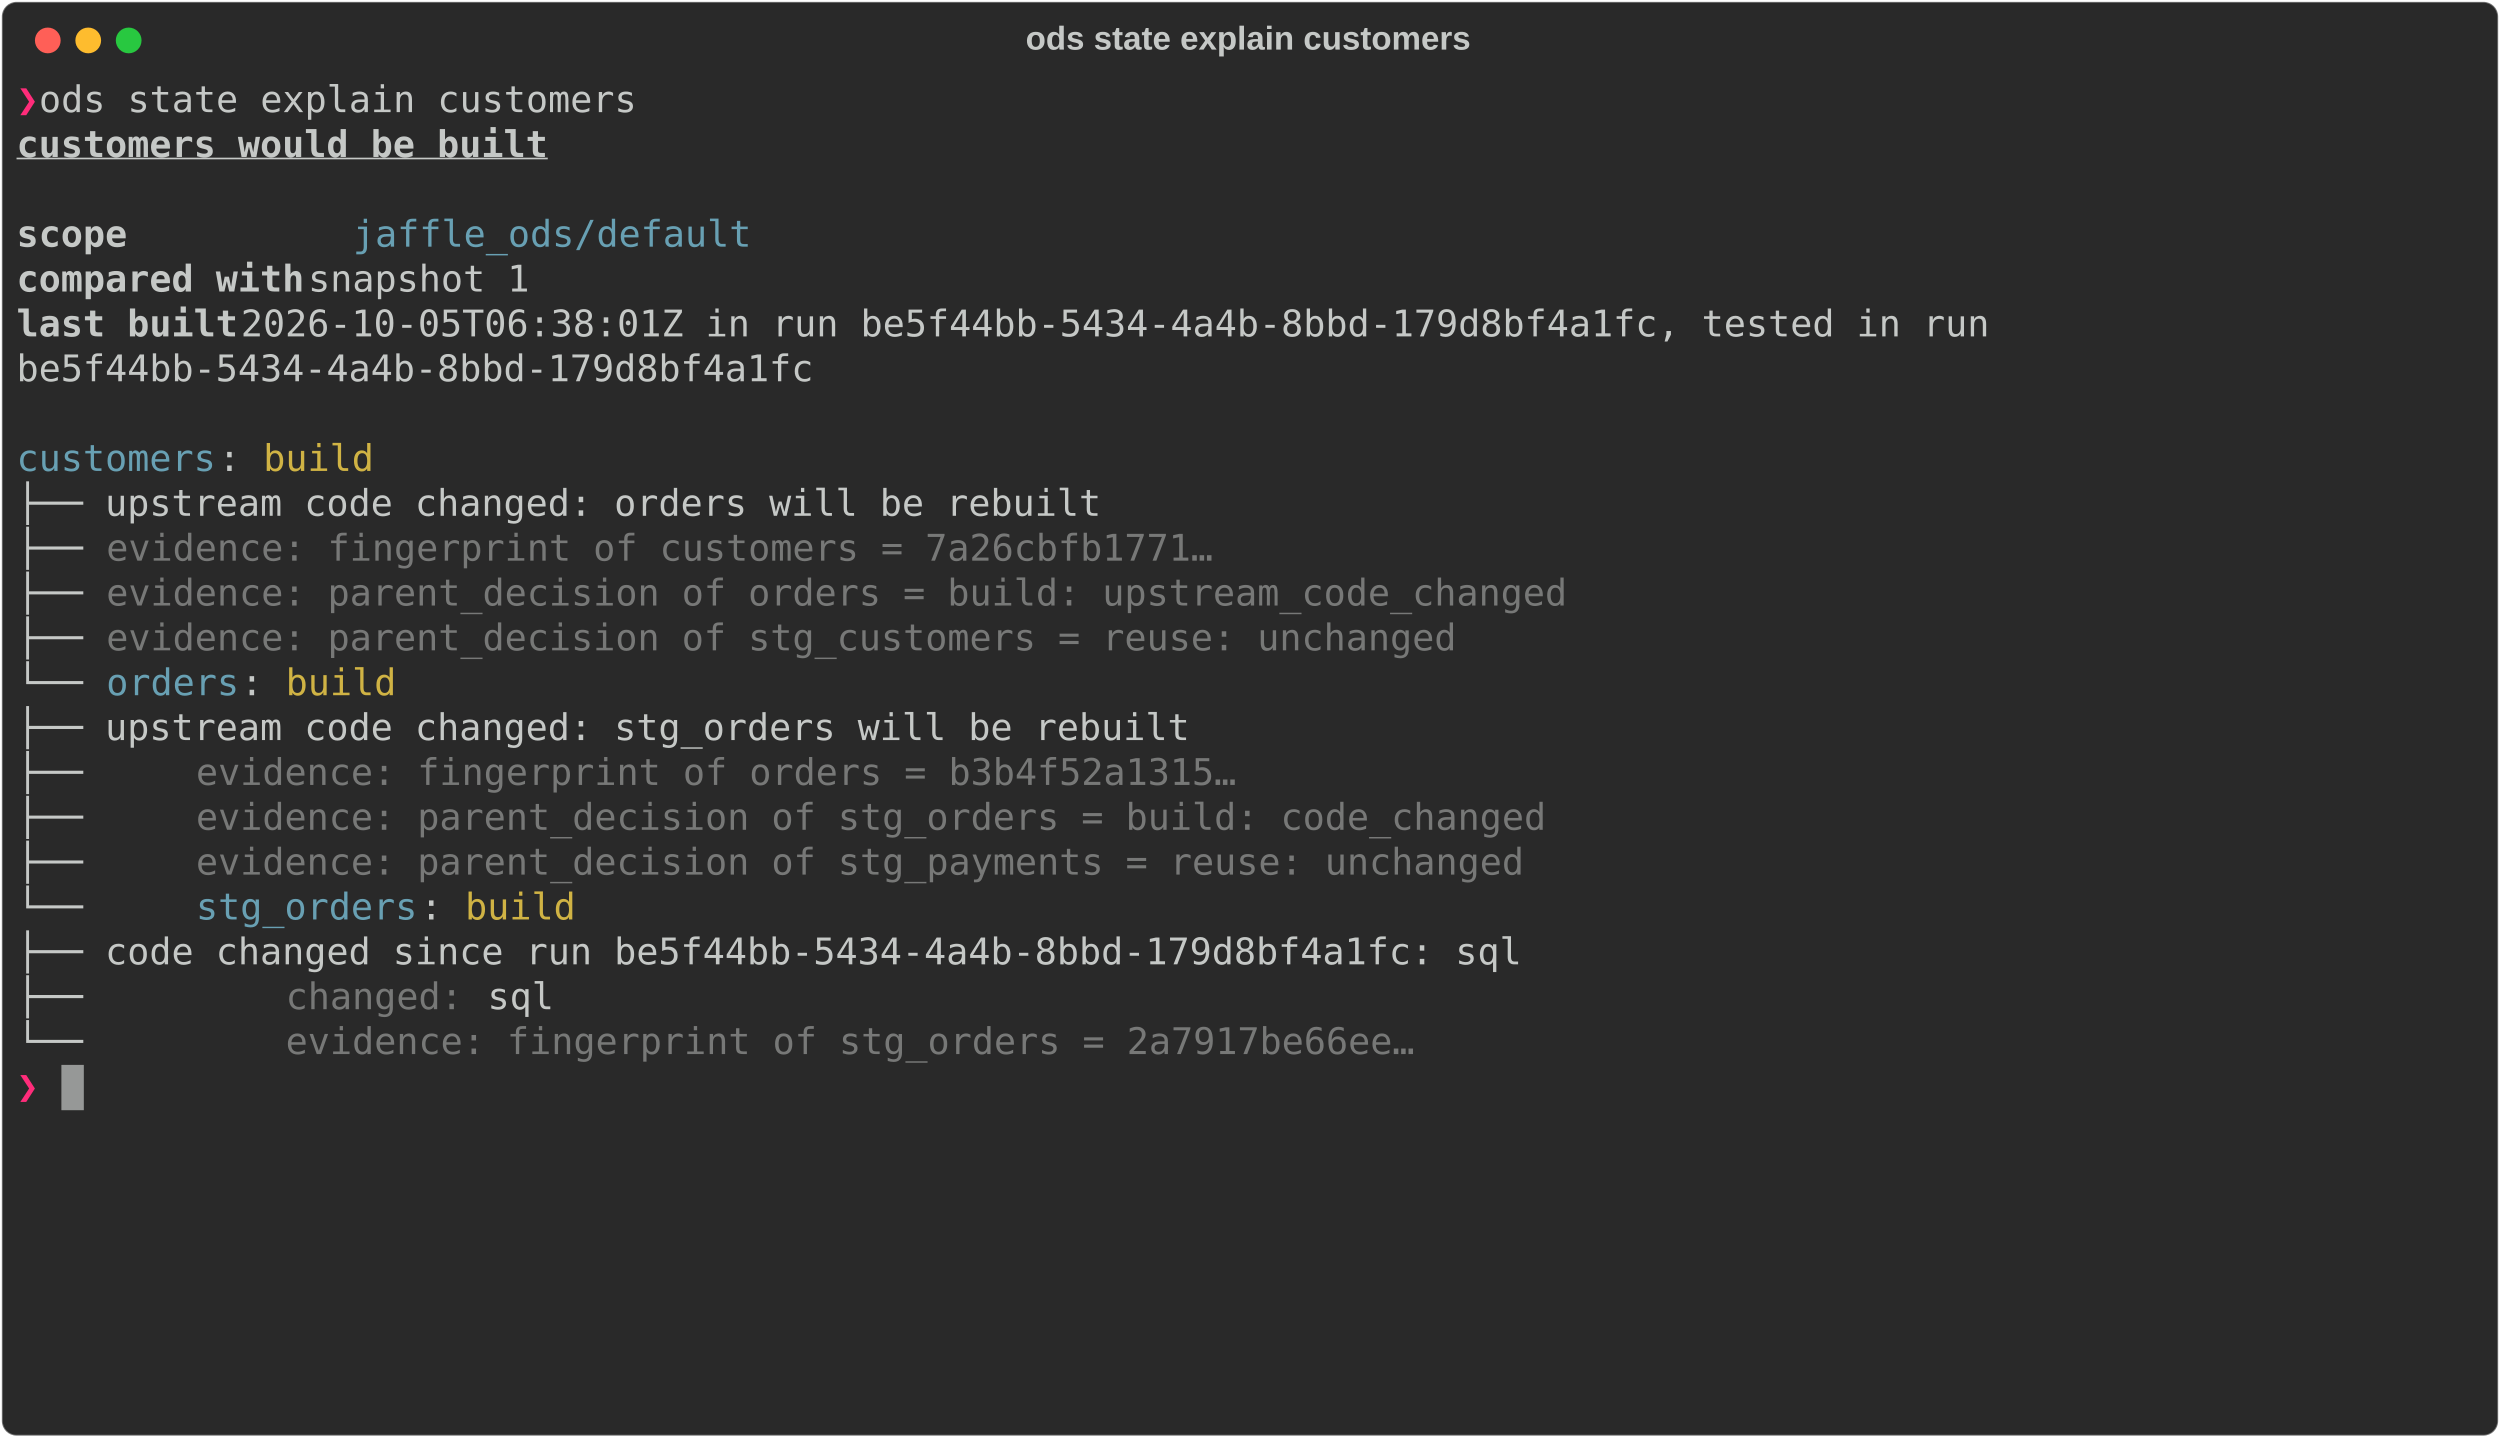
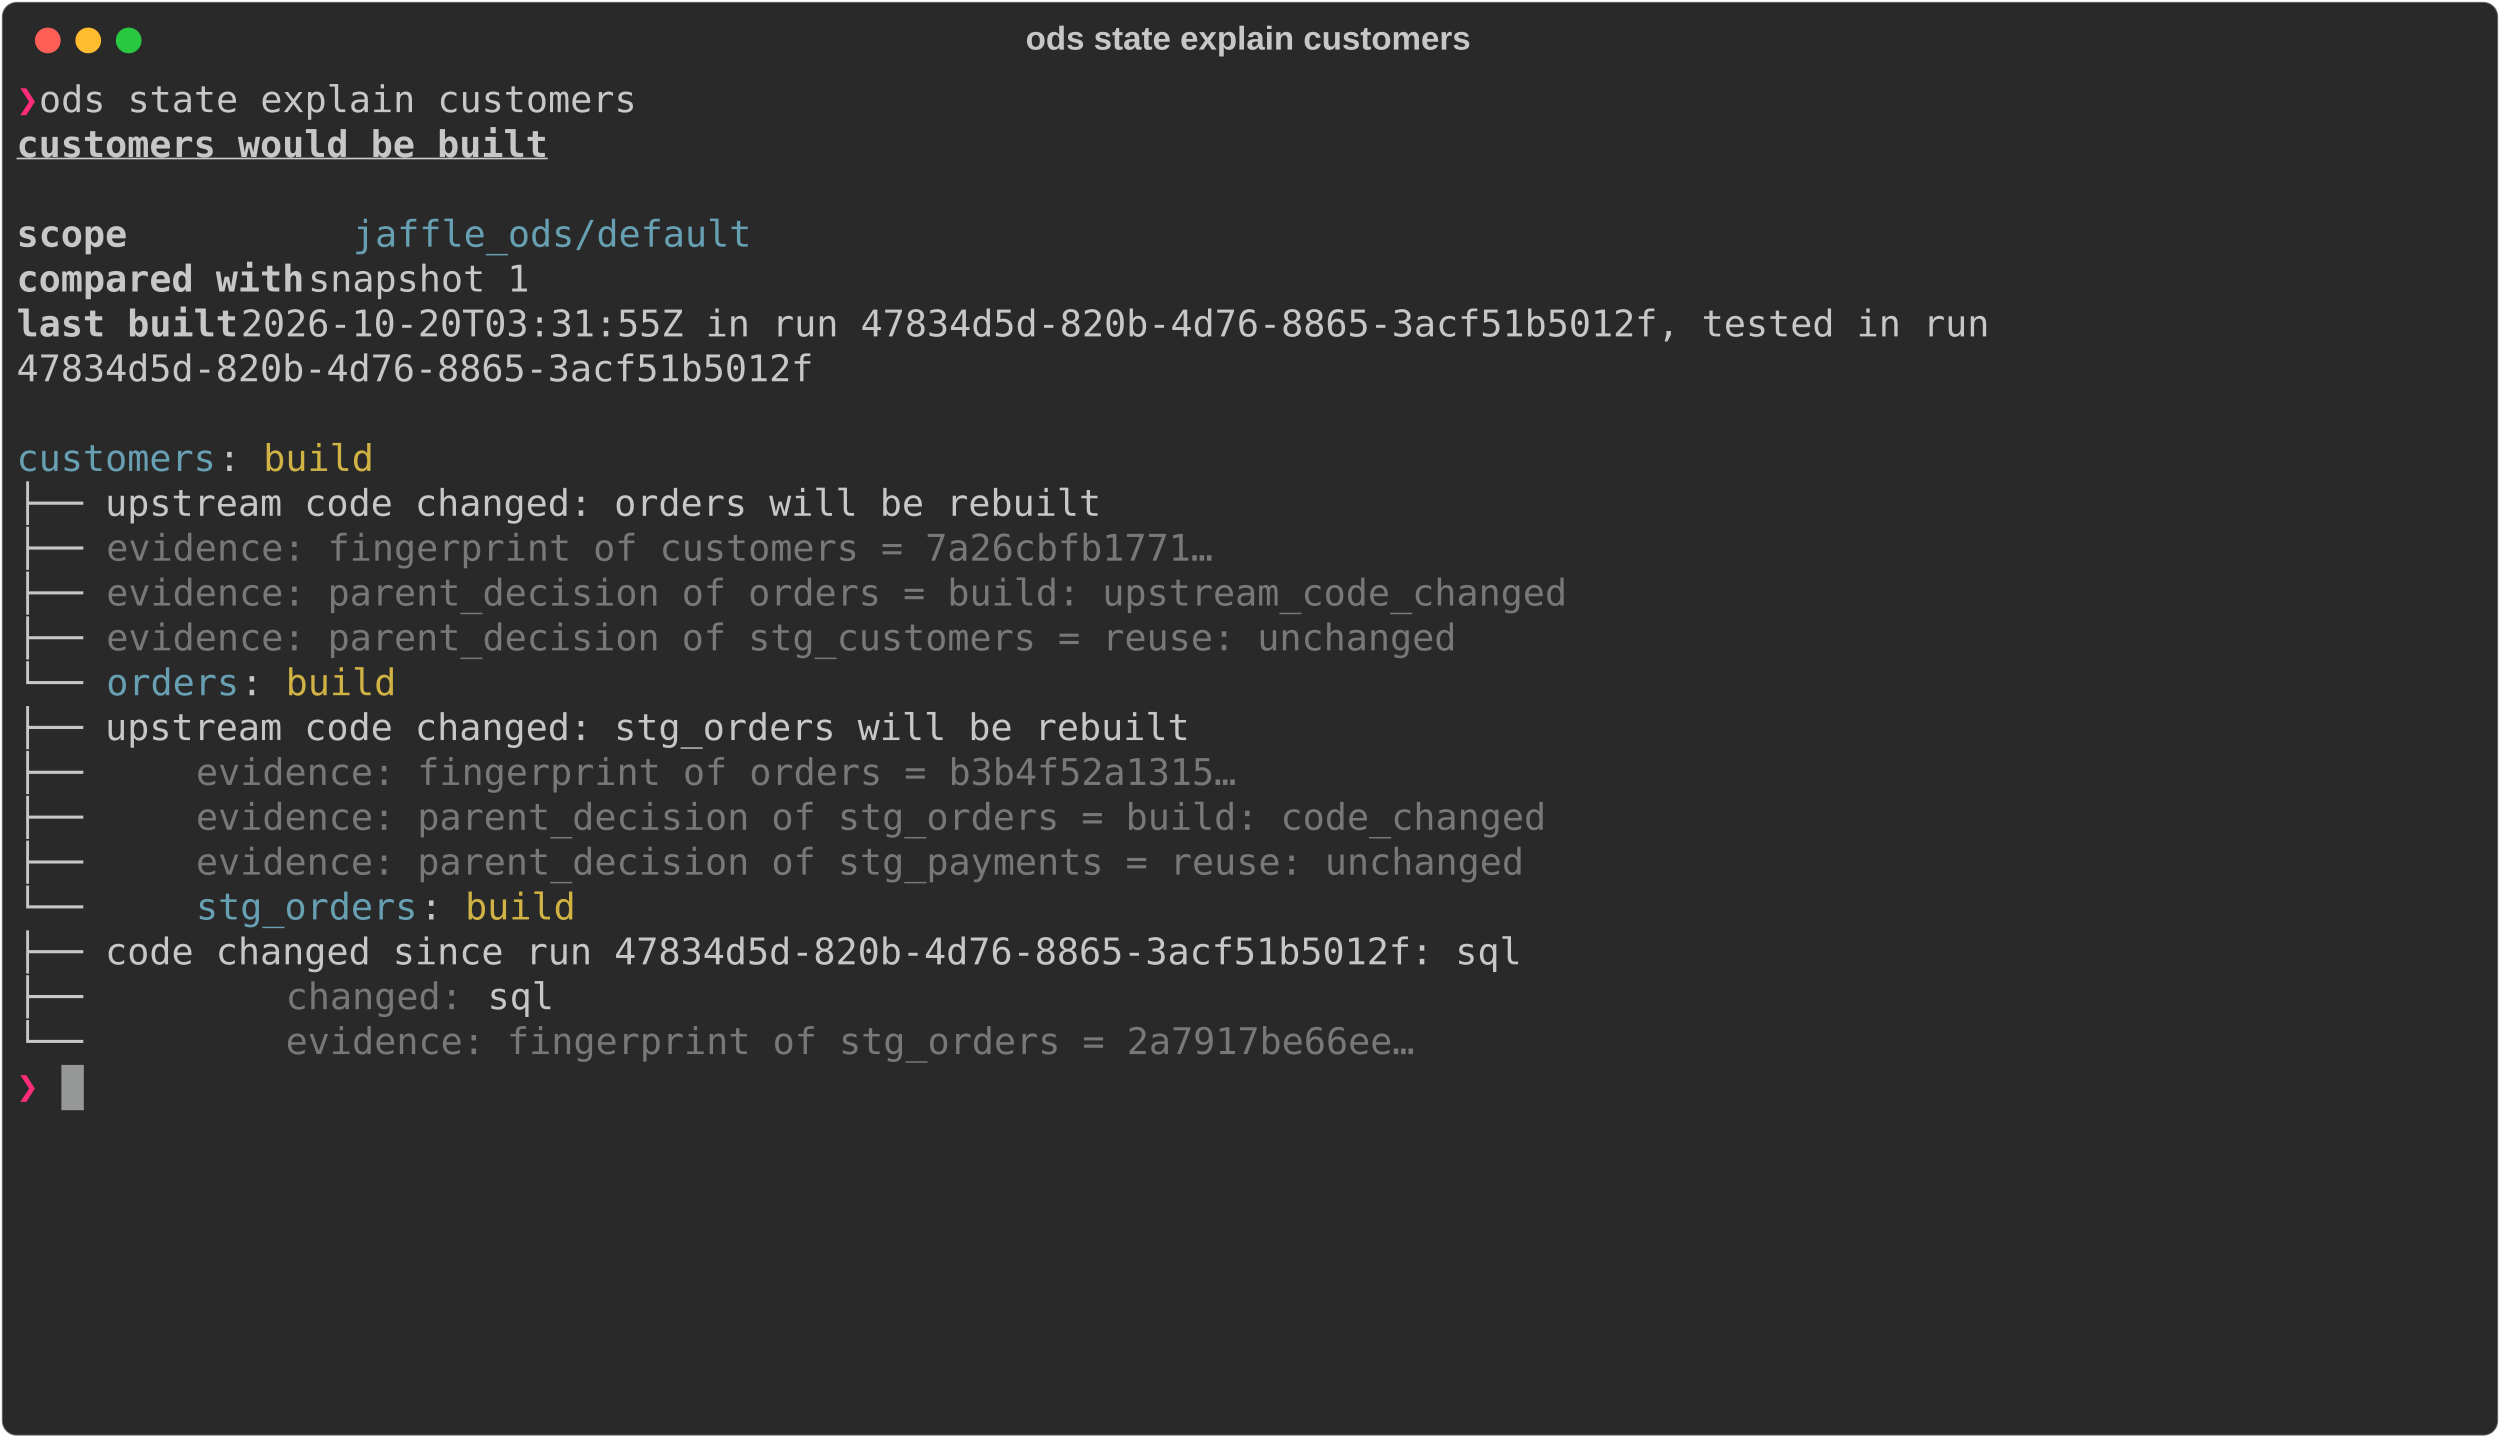
<svg xmlns="http://www.w3.org/2000/svg" class="rich-terminal" viewBox="0 0 1360 782.0">
  <style>

    @font-face {
        font-family: "Fira Code";
        src: local("FiraCode-Regular"),
                url("https://cdnjs.cloudflare.com/ajax/libs/firacode/6.2.0/woff2/FiraCode-Regular.woff2") format("woff2"),
                url("https://cdnjs.cloudflare.com/ajax/libs/firacode/6.2.0/woff/FiraCode-Regular.woff") format("woff");
        font-style: normal;
        font-weight: 400;
    }
    @font-face {
        font-family: "Fira Code";
        src: local("FiraCode-Bold"),
                url("https://cdnjs.cloudflare.com/ajax/libs/firacode/6.2.0/woff2/FiraCode-Bold.woff2") format("woff2"),
                url("https://cdnjs.cloudflare.com/ajax/libs/firacode/6.2.0/woff/FiraCode-Bold.woff") format("woff");
        font-style: bold;
        font-weight: 700;
    }

    .rich-record-matrix {
        font-family: Fira Code, monospace;
        font-size: 20px;
        line-height: 24.4px;
        font-variant-east-asian: full-width;
    }

    .rich-record-title {
        font-size: 18px;
        font-weight: bold;
        font-family: arial;
    }

    .rich-record-r1 { fill: #ff2c7a;font-weight: bold }
.rich-record-r2 { fill: #c5c8c6 }
.rich-record-r3 { fill: #c5c8c6;font-weight: bold;text-decoration: underline; }
.rich-record-r4 { fill: #c5c8c6;font-weight: bold }
.rich-record-r5 { fill: #68a0b3 }
.rich-record-r6 { fill: #d0b344 }
.rich-record-r7 { fill: #777877 }
    </style>
  <defs>
    <clipPath id="rich-record-clip-terminal">
      <rect x="0" y="0" width="1341.0" height="731.0" />
    </clipPath>
    <clipPath id="rich-record-line-0">
      <rect x="0" y="1.5" width="1342" height="24.65" />
    </clipPath>
    <clipPath id="rich-record-line-1">
      <rect x="0" y="25.9" width="1342" height="24.65" />
    </clipPath>
    <clipPath id="rich-record-line-2">
      <rect x="0" y="50.3" width="1342" height="24.65" />
    </clipPath>
    <clipPath id="rich-record-line-3">
      <rect x="0" y="74.7" width="1342" height="24.65" />
    </clipPath>
    <clipPath id="rich-record-line-4">
      <rect x="0" y="99.1" width="1342" height="24.65" />
    </clipPath>
    <clipPath id="rich-record-line-5">
      <rect x="0" y="123.5" width="1342" height="24.65" />
    </clipPath>
    <clipPath id="rich-record-line-6">
      <rect x="0" y="147.9" width="1342" height="24.65" />
    </clipPath>
    <clipPath id="rich-record-line-7">
      <rect x="0" y="172.3" width="1342" height="24.65" />
    </clipPath>
    <clipPath id="rich-record-line-8">
      <rect x="0" y="196.7" width="1342" height="24.65" />
    </clipPath>
    <clipPath id="rich-record-line-9">
      <rect x="0" y="221.1" width="1342" height="24.65" />
    </clipPath>
    <clipPath id="rich-record-line-10">
      <rect x="0" y="245.5" width="1342" height="24.65" />
    </clipPath>
    <clipPath id="rich-record-line-11">
      <rect x="0" y="269.9" width="1342" height="24.65" />
    </clipPath>
    <clipPath id="rich-record-line-12">
      <rect x="0" y="294.3" width="1342" height="24.65" />
    </clipPath>
    <clipPath id="rich-record-line-13">
      <rect x="0" y="318.7" width="1342" height="24.65" />
    </clipPath>
    <clipPath id="rich-record-line-14">
      <rect x="0" y="343.1" width="1342" height="24.65" />
    </clipPath>
    <clipPath id="rich-record-line-15">
      <rect x="0" y="367.5" width="1342" height="24.65" />
    </clipPath>
    <clipPath id="rich-record-line-16">
      <rect x="0" y="391.9" width="1342" height="24.65" />
    </clipPath>
    <clipPath id="rich-record-line-17">
      <rect x="0" y="416.3" width="1342" height="24.65" />
    </clipPath>
    <clipPath id="rich-record-line-18">
      <rect x="0" y="440.7" width="1342" height="24.65" />
    </clipPath>
    <clipPath id="rich-record-line-19">
      <rect x="0" y="465.1" width="1342" height="24.65" />
    </clipPath>
    <clipPath id="rich-record-line-20">
      <rect x="0" y="489.5" width="1342" height="24.65" />
    </clipPath>
    <clipPath id="rich-record-line-21">
      <rect x="0" y="513.9" width="1342" height="24.65" />
    </clipPath>
    <clipPath id="rich-record-line-22">
      <rect x="0" y="538.3" width="1342" height="24.65" />
    </clipPath>
    <clipPath id="rich-record-line-23">
      <rect x="0" y="562.7" width="1342" height="24.65" />
    </clipPath>
    <clipPath id="rich-record-line-24">
      <rect x="0" y="587.1" width="1342" height="24.65" />
    </clipPath>
    <clipPath id="rich-record-line-25">
      <rect x="0" y="611.5" width="1342" height="24.65" />
    </clipPath>
    <clipPath id="rich-record-line-26">
      <rect x="0" y="635.9" width="1342" height="24.65" />
    </clipPath>
    <clipPath id="rich-record-line-27">
      <rect x="0" y="660.3" width="1342" height="24.65" />
    </clipPath>
    <clipPath id="rich-record-line-28">
      <rect x="0" y="684.7" width="1342" height="24.65" />
    </clipPath>
  </defs>
  <rect fill="#292929" stroke="rgba(255,255,255,0.35)" stroke-width="1" x="1" y="1" width="1358" height="780" rx="8" />
  <text class="rich-record-title" fill="#c5c8c6" text-anchor="middle" x="679" y="27">ods state explain customers</text>
  <g transform="translate(26,22)">
    <circle cx="0" cy="0" r="7" fill="#ff5f57" />
    <circle cx="22" cy="0" r="7" fill="#febc2e" />
    <circle cx="44" cy="0" r="7" fill="#28c840" />
  </g>
  <g transform="translate(9, 41)" clip-path="url(#rich-record-clip-terminal)">
    <g class="rich-record-matrix">
      <text class="rich-record-r1" x="0" y="20" textLength="12.2" clip-path="url(#rich-record-line-0)">❯</text>
      <text class="rich-record-r2" x="12.2" y="20" textLength="1329.8" clip-path="url(#rich-record-line-0)"> ods state explain customers                                                                                 </text>
      <text class="rich-record-r2" x="1342" y="20" textLength="12.2" clip-path="url(#rich-record-line-0)">
</text>
      <text class="rich-record-r3" x="0" y="44.4" textLength="292.8" clip-path="url(#rich-record-line-1)">customers would be built</text>
      <text class="rich-record-r2" x="1342" y="44.4" textLength="12.2" clip-path="url(#rich-record-line-1)">
</text>
      <text class="rich-record-r2" x="1342" y="68.8" textLength="12.2" clip-path="url(#rich-record-line-2)">
</text>
      <text class="rich-record-r4" x="0" y="93.2" textLength="61" clip-path="url(#rich-record-line-3)">scope</text>
      <text class="rich-record-r5" x="183" y="93.2" textLength="219.6" clip-path="url(#rich-record-line-3)">jaffle_ods/default</text>
      <text class="rich-record-r2" x="1342" y="93.2" textLength="12.2" clip-path="url(#rich-record-line-3)">
</text>
      <text class="rich-record-r4" x="0" y="117.6" textLength="158.6" clip-path="url(#rich-record-line-4)">compared with</text>
      <text class="rich-record-r2" x="158.6" y="117.6" textLength="1183.4" clip-path="url(#rich-record-line-4)">  snapshot 1                                                                                     </text>
      <text class="rich-record-r2" x="1342" y="117.6" textLength="12.2" clip-path="url(#rich-record-line-4)">
</text>
      <text class="rich-record-r4" x="0" y="142" textLength="122" clip-path="url(#rich-record-line-5)">last built</text>
-       <text class="rich-record-r2" x="122" y="142" textLength="1220" clip-path="url(#rich-record-line-5)">     2026-10-05T06:38:01Z in run be5f44bb-5434-4a4b-8bbd-179d8bf4a1fc, tested in run                </text>
+       <text class="rich-record-r2" x="122" y="142" textLength="1220" clip-path="url(#rich-record-line-5)">     2026-10-20T03:31:55Z in run 47834d5d-820b-4d76-8865-3acf51b5012f, tested in run                </text>
      <text class="rich-record-r2" x="1342" y="142" textLength="12.2" clip-path="url(#rich-record-line-5)">
</text>
-       <text class="rich-record-r2" x="0" y="166.4" textLength="1342" clip-path="url(#rich-record-line-6)">be5f44bb-5434-4a4b-8bbd-179d8bf4a1fc                                                                          </text>
+       <text class="rich-record-r2" x="0" y="166.4" textLength="1342" clip-path="url(#rich-record-line-6)">47834d5d-820b-4d76-8865-3acf51b5012f                                                                          </text>
      <text class="rich-record-r2" x="1342" y="166.4" textLength="12.2" clip-path="url(#rich-record-line-6)">
</text>
      <text class="rich-record-r2" x="1342" y="190.8" textLength="12.2" clip-path="url(#rich-record-line-7)">
</text>
      <text class="rich-record-r5" x="0" y="215.2" textLength="109.8" clip-path="url(#rich-record-line-8)">customers</text>
      <text class="rich-record-r2" x="109.8" y="215.2" textLength="24.4" clip-path="url(#rich-record-line-8)">: </text>
      <text class="rich-record-r6" x="134.2" y="215.2" textLength="61" clip-path="url(#rich-record-line-8)">build</text>
      <text class="rich-record-r2" x="1342" y="215.2" textLength="12.2" clip-path="url(#rich-record-line-8)">
</text>
      <text class="rich-record-r2" x="0" y="239.6" textLength="1342" clip-path="url(#rich-record-line-9)">├── upstream code changed: orders will be rebuilt                                                             </text>
      <text class="rich-record-r2" x="1342" y="239.6" textLength="12.2" clip-path="url(#rich-record-line-9)">
</text>
      <text class="rich-record-r2" x="0" y="264" textLength="48.8" clip-path="url(#rich-record-line-10)">├── </text>
      <text class="rich-record-r7" x="48.8" y="264" textLength="610" clip-path="url(#rich-record-line-10)">evidence: fingerprint of customers = 7a26cbfb1771…</text>
      <text class="rich-record-r2" x="1342" y="264" textLength="12.2" clip-path="url(#rich-record-line-10)">
</text>
      <text class="rich-record-r2" x="0" y="288.4" textLength="48.8" clip-path="url(#rich-record-line-11)">├── </text>
      <text class="rich-record-r7" x="48.8" y="288.4" textLength="805.2" clip-path="url(#rich-record-line-11)">evidence: parent_decision of orders = build: upstream_code_changed</text>
      <text class="rich-record-r2" x="1342" y="288.4" textLength="12.2" clip-path="url(#rich-record-line-11)">
</text>
      <text class="rich-record-r2" x="0" y="312.8" textLength="48.8" clip-path="url(#rich-record-line-12)">├── </text>
      <text class="rich-record-r7" x="48.8" y="312.8" textLength="744.2" clip-path="url(#rich-record-line-12)">evidence: parent_decision of stg_customers = reuse: unchanged</text>
      <text class="rich-record-r2" x="1342" y="312.8" textLength="12.2" clip-path="url(#rich-record-line-12)">
</text>
      <text class="rich-record-r2" x="0" y="337.2" textLength="48.8" clip-path="url(#rich-record-line-13)">└── </text>
      <text class="rich-record-r5" x="48.8" y="337.2" textLength="73.2" clip-path="url(#rich-record-line-13)">orders</text>
      <text class="rich-record-r2" x="122" y="337.2" textLength="24.4" clip-path="url(#rich-record-line-13)">: </text>
      <text class="rich-record-r6" x="146.4" y="337.2" textLength="61" clip-path="url(#rich-record-line-13)">build</text>
      <text class="rich-record-r2" x="1342" y="337.2" textLength="12.2" clip-path="url(#rich-record-line-13)">
</text>
      <text class="rich-record-r2" x="0" y="361.6" textLength="1342" clip-path="url(#rich-record-line-14)">    ├── upstream code changed: stg_orders will be rebuilt                                                     </text>
      <text class="rich-record-r2" x="1342" y="361.6" textLength="12.2" clip-path="url(#rich-record-line-14)">
</text>
      <text class="rich-record-r2" x="0" y="386" textLength="97.6" clip-path="url(#rich-record-line-15)">    ├── </text>
      <text class="rich-record-r7" x="97.6" y="386" textLength="573.4" clip-path="url(#rich-record-line-15)">evidence: fingerprint of orders = b3b4f52a1315…</text>
      <text class="rich-record-r2" x="1342" y="386" textLength="12.2" clip-path="url(#rich-record-line-15)">
</text>
      <text class="rich-record-r2" x="0" y="410.4" textLength="97.6" clip-path="url(#rich-record-line-16)">    ├── </text>
      <text class="rich-record-r7" x="97.6" y="410.4" textLength="744.2" clip-path="url(#rich-record-line-16)">evidence: parent_decision of stg_orders = build: code_changed</text>
      <text class="rich-record-r2" x="1342" y="410.4" textLength="12.2" clip-path="url(#rich-record-line-16)">
</text>
      <text class="rich-record-r2" x="0" y="434.8" textLength="97.6" clip-path="url(#rich-record-line-17)">    ├── </text>
      <text class="rich-record-r7" x="97.6" y="434.8" textLength="732" clip-path="url(#rich-record-line-17)">evidence: parent_decision of stg_payments = reuse: unchanged</text>
      <text class="rich-record-r2" x="1342" y="434.8" textLength="12.2" clip-path="url(#rich-record-line-17)">
</text>
      <text class="rich-record-r2" x="0" y="459.2" textLength="97.6" clip-path="url(#rich-record-line-18)">    └── </text>
      <text class="rich-record-r5" x="97.6" y="459.2" textLength="122" clip-path="url(#rich-record-line-18)">stg_orders</text>
      <text class="rich-record-r2" x="219.6" y="459.2" textLength="24.4" clip-path="url(#rich-record-line-18)">: </text>
      <text class="rich-record-r6" x="244" y="459.2" textLength="61" clip-path="url(#rich-record-line-18)">build</text>
      <text class="rich-record-r2" x="1342" y="459.2" textLength="12.2" clip-path="url(#rich-record-line-18)">
</text>
-       <text class="rich-record-r2" x="0" y="483.6" textLength="1342" clip-path="url(#rich-record-line-19)">        ├── code changed since run be5f44bb-5434-4a4b-8bbd-179d8bf4a1fc: sql                                  </text>
+       <text class="rich-record-r2" x="0" y="483.6" textLength="1342" clip-path="url(#rich-record-line-19)">        ├── code changed since run 47834d5d-820b-4d76-8865-3acf51b5012f: sql                                  </text>
      <text class="rich-record-r2" x="1342" y="483.6" textLength="12.2" clip-path="url(#rich-record-line-19)">
</text>
      <text class="rich-record-r2" x="0" y="508" textLength="146.4" clip-path="url(#rich-record-line-20)">        ├── </text>
      <text class="rich-record-r7" x="146.4" y="508" textLength="109.8" clip-path="url(#rich-record-line-20)">changed: </text>
      <text class="rich-record-r2" x="256.2" y="508" textLength="1085.8" clip-path="url(#rich-record-line-20)">sql                                                                                      </text>
      <text class="rich-record-r2" x="1342" y="508" textLength="12.2" clip-path="url(#rich-record-line-20)">
</text>
      <text class="rich-record-r2" x="0" y="532.4" textLength="146.4" clip-path="url(#rich-record-line-21)">        └── </text>
      <text class="rich-record-r7" x="146.4" y="532.4" textLength="622.2" clip-path="url(#rich-record-line-21)">evidence: fingerprint of stg_orders = 2a7917be66ee…</text>
      <text class="rich-record-r2" x="1342" y="532.4" textLength="12.2" clip-path="url(#rich-record-line-21)">
</text>
      <text class="rich-record-r1" x="0" y="556.8" textLength="12.2" clip-path="url(#rich-record-line-22)">❯</text>
      <text class="rich-record-r2" x="1342" y="556.8" textLength="12.2" clip-path="url(#rich-record-line-22)">
</text>
      <text class="rich-record-r2" x="1342" y="581.2" textLength="12.2" clip-path="url(#rich-record-line-23)">
</text>
      <text class="rich-record-r2" x="1342" y="605.6" textLength="12.2" clip-path="url(#rich-record-line-24)">
</text>
      <text class="rich-record-r2" x="1342" y="630" textLength="12.2" clip-path="url(#rich-record-line-25)">
</text>
      <text class="rich-record-r2" x="1342" y="654.4" textLength="12.2" clip-path="url(#rich-record-line-26)">
</text>
      <text class="rich-record-r2" x="1342" y="678.8" textLength="12.2" clip-path="url(#rich-record-line-27)">
</text>
      <text class="rich-record-r2" x="1342" y="703.2" textLength="12.2" clip-path="url(#rich-record-line-28)">
</text>
      <rect x="24.4" y="538.3" width="12.2" height="24.65" fill="#c5c8c6" opacity="0.7" />
    </g>
  </g>
</svg>
